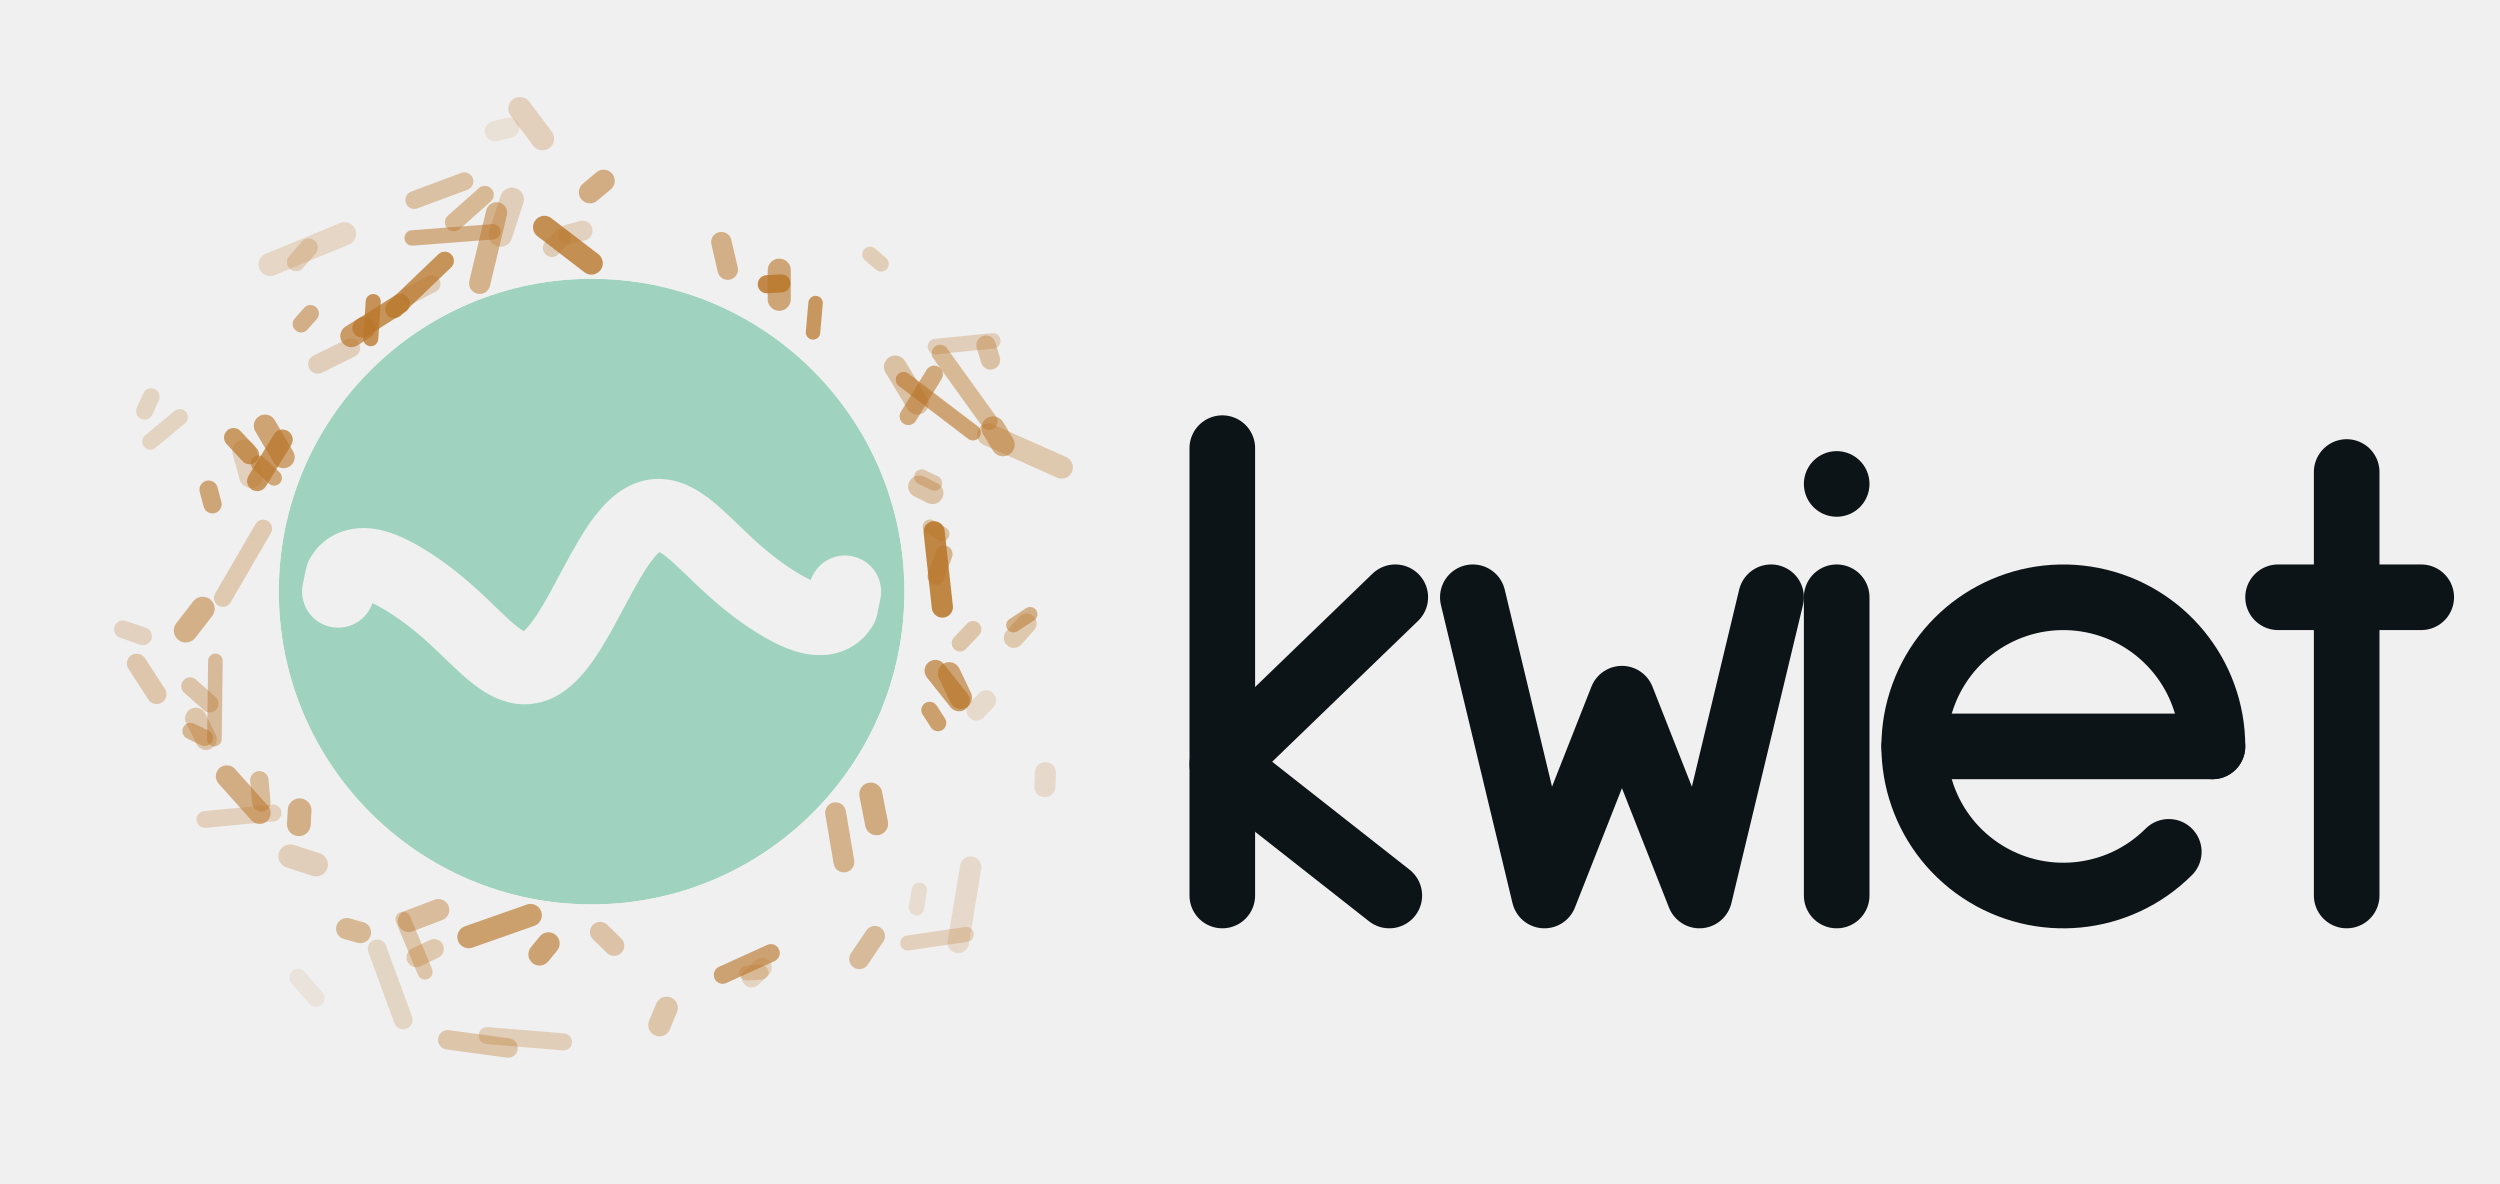
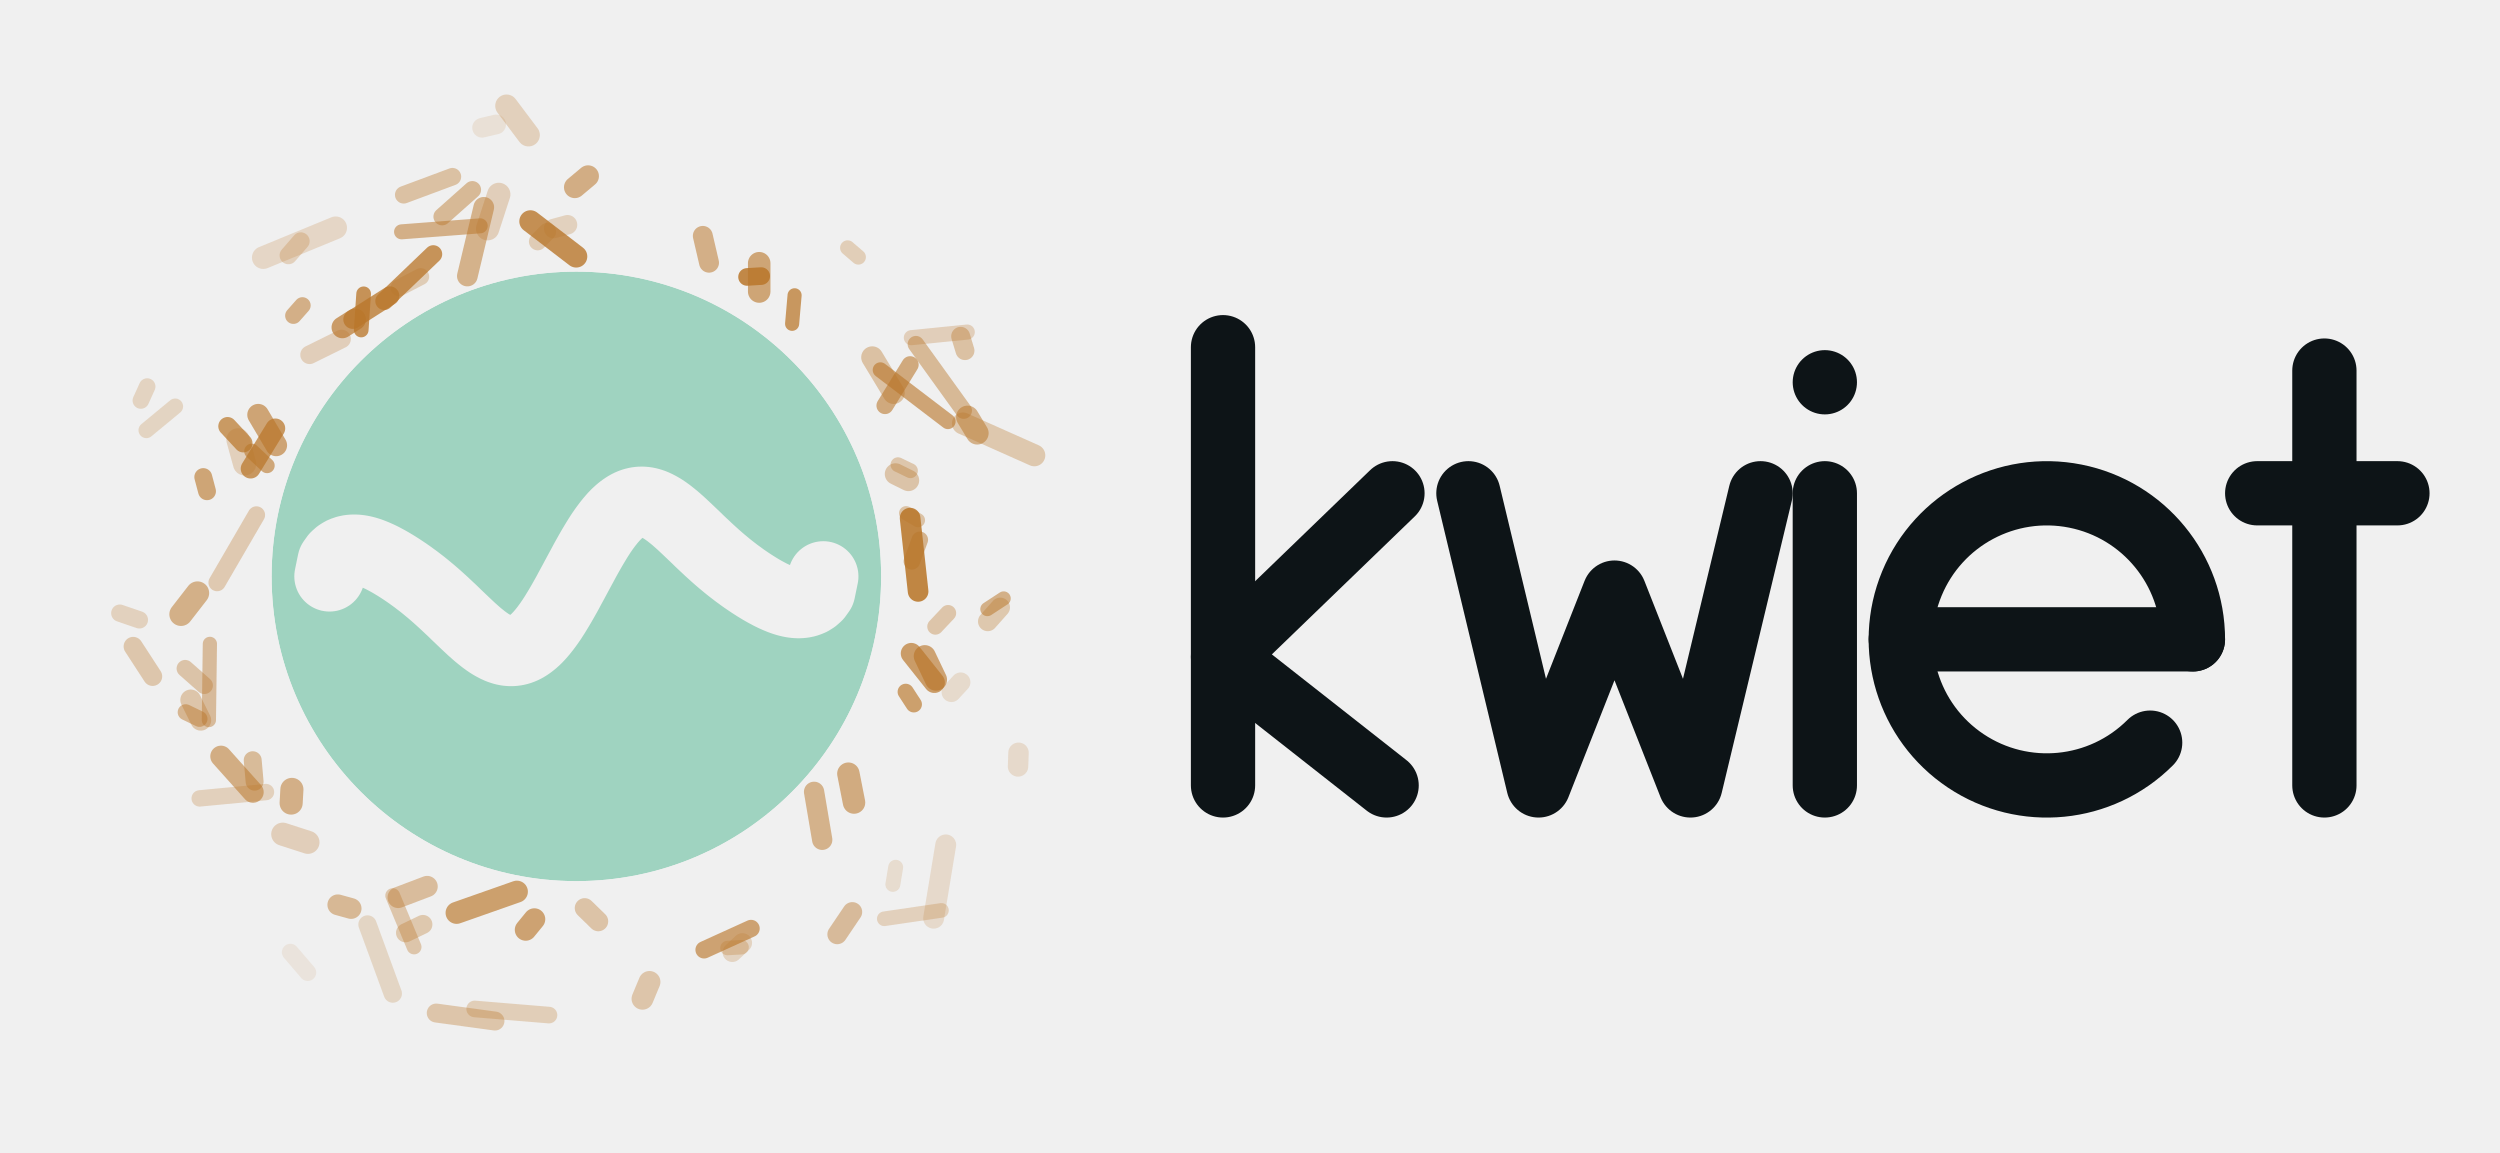
- <svg xmlns="http://www.w3.org/2000/svg" viewBox="0 0 511.33 242" width="511.33" height="242" role="img" aria-label="Kwiet">
+ <svg xmlns="http://www.w3.org/2000/svg" viewBox="0 0 524.83 242" width="524.83" height="242" role="img" aria-label="Kwiet">
  <g transform="translate(16 16)">
    <mask id="quiet-lockup">
      <circle cx="105" cy="105" r="63.98" fill="#fff" />
      <path d="M53.17 105L53.82 101.85L54.47 100.94L55.12 100.36L55.76 99.96L56.41 99.69L57.06 99.51L57.71 99.42L58.36 99.39L59 99.42L59.65 99.5L60.3 99.63L60.95 99.8L61.59 100L62.24 100.24L62.89 100.51L63.54 100.8L64.19 101.11L64.83 101.45L65.48 101.8L66.13 102.17L66.78 102.56L67.43 102.96L68.07 103.37L68.72 103.8L69.37 104.24L70.02 104.69L70.66 105.16L71.31 105.63L71.96 106.13L72.61 106.63L73.26 107.15L73.9 107.68L74.55 108.22L75.2 108.78L75.85 109.35L76.49 109.93L77.14 110.52L77.79 111.13L78.44 111.74L79.09 112.35L79.73 112.98L80.38 113.6L81.03 114.22L81.68 114.84L82.33 115.45L82.97 116.05L83.62 116.63L84.27 117.2L84.92 117.73L85.56 118.24L86.21 118.71L86.86 119.15L87.51 119.53L88.16 119.87L88.8 120.16L89.45 120.38L90.1 120.55L90.75 120.64L91.4 120.67L92.04 120.62L92.69 120.5L93.34 120.3L93.99 120.02L94.63 119.66L95.28 119.22L95.93 118.7L96.58 118.11L97.23 117.43L97.87 116.69L98.52 115.87L99.17 114.99L99.82 114.05L100.47 113.04L101.11 111.99L101.76 110.9L102.41 109.76L103.06 108.6L103.7 107.41L104.35 106.21L105 105L105.65 103.79L106.3 102.59L106.94 101.4L107.59 100.24L108.24 99.1L108.89 98.01L109.53 96.96L110.18 95.95L110.83 95.01L111.48 94.13L112.13 93.31L112.77 92.57L113.42 91.89L114.07 91.3L114.72 90.78L115.37 90.34L116.01 89.98L116.66 89.7L117.31 89.5L117.96 89.38L118.6 89.33L119.25 89.36L119.9 89.45L120.55 89.62L121.2 89.84L121.84 90.13L122.49 90.47L123.14 90.85L123.79 91.29L124.44 91.76L125.08 92.27L125.73 92.8L126.38 93.37L127.03 93.95L127.67 94.55L128.32 95.16L128.97 95.78L129.62 96.4L130.27 97.02L130.91 97.65L131.56 98.26L132.21 98.87L132.86 99.48L133.51 100.07L134.15 100.65L134.8 101.22L135.45 101.78L136.1 102.32L136.74 102.85L137.39 103.37L138.04 103.87L138.69 104.37L139.34 104.84L139.98 105.31L140.63 105.76L141.28 106.2L141.93 106.63L142.57 107.04L143.22 107.44L143.87 107.83L144.52 108.2L145.17 108.55L145.81 108.89L146.46 109.2L147.11 109.49L147.76 109.76L148.41 110L149.05 110.2L149.7 110.37L150.35 110.5L151 110.58L151.64 110.61L152.29 110.58L152.94 110.49L153.59 110.31L154.24 110.04L154.88 109.64L155.53 109.06L156.18 108.15L156.83 105" fill="none" stroke="#000" stroke-width="14.77" stroke-linecap="round" stroke-linejoin="round" />
    </mask>
    <g stroke="#B9762A" stroke-linecap="round" fill="none">
      <path d="M48.99 58.48L55.71 55.16" stroke-width="3.9" stroke-opacity="0.27" />
      <path d="M92.51 171.19L79.85 175.64" stroke-width="4.62" stroke-opacity="0.66" />
      <path d="M193.98 111.51L191.36 114.46" stroke-width="4.1" stroke-opacity="0.33" />
      <path d="M175.32 54.89L187.06 53.71" stroke-width="3.17" stroke-opacity="0.27" />
      <path d="M29.58 106.3L37.83 92.11" stroke-width="3.64" stroke-opacity="0.32" />
      <path d="M186.14 72.9L201.14 79.59" stroke-width="4.6" stroke-opacity="0.33" />
      <path d="M104.67 23.32L107.46 20.98" stroke-width="4.55" stroke-opacity="0.54" />
      <path d="M36.61 82.38L41.8 73.93" stroke-width="4.15" stroke-opacity="0.73" />
      <path d="M168.82 61.67L183 72.48" stroke-width="3.22" stroke-opacity="0.62" />
      <path d="M82.11 41.95L85.56 27.52" stroke-width="4.34" stroke-opacity="0.51" />
      <path d="M22 112.96L25.46 108.5" stroke-width="4.9" stroke-opacity="0.52" />
      <path d="M174.21 91.73L176.72 93.21" stroke-width="2.96" stroke-opacity="0.38" />
      <path d="M39.27 38.08L54.47 31.82" stroke-width="4.76" stroke-opacity="0.21" />
      <path d="M95.35 30.47L104.96 37.84" stroke-width="4.66" stroke-opacity="0.79" />
      <path d="M172.51 81.56L175.13 82.82" stroke-width="3.12" stroke-opacity="0.34" />
      <path d="M172.03 166.07L171.44 169.66" stroke-width="3.13" stroke-opacity="0.17" />
      <path d="M48.6 188.16L44.96 183.91" stroke-width="3.57" stroke-opacity="0.1" />
      <path d="M182.54 161.37L180 176.76" stroke-width="4.38" stroke-opacity="0.19" />
      <path d="M139.85 181.93L137.73 183.92" stroke-width="4.06" stroke-opacity="0.24" />
      <path d="M150.81 45.99L150.29 51.98" stroke-width="2.96" stroke-opacity="0.73" />
      <path d="M37.45 148.1L37.05 143.59" stroke-width="3.76" stroke-opacity="0.44" />
      <path d="M178.14 121.75L180.49 126.68" stroke-width="4.64" stroke-opacity="0.63" />
      <path d="M96.18 176.97L94.36 179.2" stroke-width="4.58" stroke-opacity="0.63" />
      <path d="M141.67 178.92L131.81 183.4" stroke-width="3.64" stroke-opacity="0.63" />
      <path d="M26.9 127.9L22.87 124.34" stroke-width="3.6" stroke-opacity="0.36" />
      <path d="M96.88 34.71L98.89 32.65" stroke-width="3.69" stroke-opacity="0.29" />
      <path d="M183.03 112.71L180.36 115.54" stroke-width="3.4" stroke-opacity="0.35" />
      <path d="M100.23 31.98L103.14 31.18" stroke-width="4.09" stroke-opacity="0.25" />
      <path d="M175.31 121.18L180.15 127.27" stroke-width="4.42" stroke-opacity="0.68" />
      <path d="M76.82 29.48L83.16 23.84" stroke-width="3.66" stroke-opacity="0.45" />
      <path d="M175.06 92.77L176.74 108.16" stroke-width="4.33" stroke-opacity="0.87" />
      <path d="M185.67 127.22L183.72 129.33" stroke-width="4.1" stroke-opacity="0.18" />
      <path d="M13.57 68.08L14.9 65.15" stroke-width="3.47" stroke-opacity="0.24" />
      <path d="M16.04 125.99L11.96 119.71" stroke-width="4.02" stroke-opacity="0.34" />
      <path d="M44.55 37.62L47.15 34.63" stroke-width="3.71" stroke-opacity="0.26" />
      <path d="M143.38 39.26L143.38 45.2" stroke-width="4.73" stroke-opacity="0.61" />
      <path d="M72.78 178.07L69.13 179.83" stroke-width="3.99" stroke-opacity="0.33" />
      <path d="M197.82 142.03L197.72 144.9" stroke-width="4.29" stroke-opacity="0.19" />
      <path d="M167.11 59.02L171.62 66.49" stroke-width="4.63" stroke-opacity="0.39" />
      <path d="M35.36 81.37L33.97 76.35" stroke-width="4.89" stroke-opacity="0.26" />
      <path d="M13.26 114.13L9.15 112.72" stroke-width="3.63" stroke-opacity="0.25" />
      <path d="M176.28 56.26L186.31 70.19" stroke-width="3.48" stroke-opacity="0.45" />
      <path d="M172 83.51L174.71 84.85" stroke-width="4.51" stroke-opacity="0.36" />
      <path d="M140.83 42.14L143.8 41.96" stroke-width="3.7" stroke-opacity="0.85" />
      <path d="M45.59 50.27L47.49 48.12" stroke-width="3.46" stroke-opacity="0.53" />
      <path d="M58.06 51.06L65.85 46.1" stroke-width="3.98" stroke-opacity="0.76" />
      <path d="M99.25 197.1L83.65 195.81" stroke-width="3.49" stroke-opacity="0.28" />
      <path d="M162.1 146.42L163.29 152.48" stroke-width="4.71" stroke-opacity="0.57" />
      <path d="M64.66 47.21L74.96 37.35" stroke-width="3.75" stroke-opacity="0.76" />
      <path d="M55.88 52.73L58.54 51.04" stroke-width="4.56" stroke-opacity="0.69" />
      <path d="M187.11 71.55L189.15 74.93" stroke-width="4.79" stroke-opacity="0.52" />
      <path d="M48.65 160.83L43.36 159.12" stroke-width="4.85" stroke-opacity="0.27" />
      <path d="M87.91 198.35L75.58 196.67" stroke-width="3.98" stroke-opacity="0.35" />
      <path d="M45.12 152.59L45.28 149.72" stroke-width="4.85" stroke-opacity="0.53" />
      <path d="M26.15 135.2L24.04 130.94" stroke-width="4.37" stroke-opacity="0.35" />
      <path d="M120.35 190.14L118.88 193.67" stroke-width="4.59" stroke-opacity="0.35" />
      <path d="M27.46 87.13L26.67 84.15" stroke-width="3.75" stroke-opacity="0.61" />
      <path d="M181.64 175.12L169.64 176.88" stroke-width="3.07" stroke-opacity="0.26" />
      <path d="M194.7 109.63L191.28 111.87" stroke-width="2.97" stroke-opacity="0.52" />
      <path d="M175.06 60.57L169.79 69.14" stroke-width="3.59" stroke-opacity="0.58" />
      <path d="M67.79 44.42L72.32 42.07" stroke-width="3.56" stroke-opacity="0.29" />
      <path d="M73.67 170.1L67.58 172.41" stroke-width="4.45" stroke-opacity="0.42" />
      <path d="M39.84 150.28L25.92 151.61" stroke-width="3.44" stroke-opacity="0.26" />
      <path d="M177.1 97.32L175.43 101.85" stroke-width="3.46" stroke-opacity="0.5" />
      <path d="M86.37 32.02L88.71 24.81" stroke-width="4.89" stroke-opacity="0.27" />
      <path d="M14.73 74.32L20.78 69.32" stroke-width="3.32" stroke-opacity="0.23" />
      <path d="M66.46 192.58L61.15 178.08" stroke-width="3.85" stroke-opacity="0.22" />
      <path d="M37.11 150.29L30.39 142.78" stroke-width="4.49" stroke-opacity="0.55" />
      <path d="M68.75 24.9L78.98 21.09" stroke-width="3.67" stroke-opacity="0.39" />
      <path d="M90.34 6.22L94.95 12.36" stroke-width="4.76" stroke-opacity="0.26" />
      <path d="M174.14 129.24L175.84 131.86" stroke-width="3.41" stroke-opacity="0.66" />
      <path d="M25.88 134.92L22.98 133.52" stroke-width="3.36" stroke-opacity="0.47" />
      <path d="M40.07 81.74L36.86 78.73" stroke-width="3.19" stroke-opacity="0.6" />
      <path d="M154.9 150.23L156.61 160.3" stroke-width="4.26" stroke-opacity="0.51" />
      <path d="M139.68 182.85L136.72 183.02" stroke-width="3.04" stroke-opacity="0.28" />
      <path d="M68.3 32.67L84.81 31.41" stroke-width="3.15" stroke-opacity="0.53" />
      <path d="M162.93 175.45L159.76 180.15" stroke-width="4.14" stroke-opacity="0.43" />
      <path d="M131.54 33.52L132.85 39.15" stroke-width="4.18" stroke-opacity="0.53" />
      <path d="M27.85 135.16L28.06 119.17" stroke-width="2.99" stroke-opacity="0.43" />
      <path d="M57.71 174.72L54.92 173.95" stroke-width="4.37" stroke-opacity="0.46" />
      <path d="M41.98 77.48L38.2 71.08" stroke-width="4.58" stroke-opacity="0.62" />
      <path d="M109.6 177.42L106.74 174.63" stroke-width="4.16" stroke-opacity="0.37" />
      <path d="M185.67 54.6L186.58 57.61" stroke-width="3.97" stroke-opacity="0.39" />
      <path d="M59.83 53.28L60.34 45.68" stroke-width="3.08" stroke-opacity="0.77" />
      <path d="M85.21 10.82L88.16 10.12" stroke-width="4.14" stroke-opacity="0.13" />
      <path d="M35.06 77.03L31.77 73.49" stroke-width="3.89" stroke-opacity="0.71" />
      <path d="M161.94 36.03L164.2 37.97" stroke-width="3.16" stroke-opacity="0.28" />
      <path d="M70.93 182.8L66.44 172.02" stroke-width="3.11" stroke-opacity="0.35" />
    </g>
    <circle cx="105" cy="105" r="63.98" fill="#9FD3C0" mask="url(#quiet-lockup)" />
  </g>
-   <g transform="translate(250 91.66)">
-     <g transform="scale(0.61)" fill="none" stroke="#0D1417" stroke-width="22" stroke-linecap="round" stroke-linejoin="round">
+   <g transform="translate(250 66.14)">
+     <g transform="translate(6.75 6.75) scale(0.6133)" fill="none" stroke="#0D1417" stroke-width="22" stroke-linecap="round" stroke-linejoin="round">
      <g transform="translate(0 0)">
        <path d="M0 0L0 150" />
        <path d="M58 50L0 106L56 150" />
      </g>
      <g transform="translate(84 0)">
        <path d="M0 50L24 150L50 84L76 150L100 50" />
      </g>
      <g transform="translate(206 0)">
        <path d="M0 50L0 150" />
        <path d="M0 12L0 12" />
      </g>
      <g transform="translate(232 0)">
        <path d="M0 100L100 100" />
        <path d="M100 100A50 50 0 1 0 85.36 135.36" />
      </g>
      <g transform="translate(354 0)">
        <path d="M23 8L23 150" />
        <path d="M0 50L48 50" />
      </g>
    </g>
  </g>
</svg>
